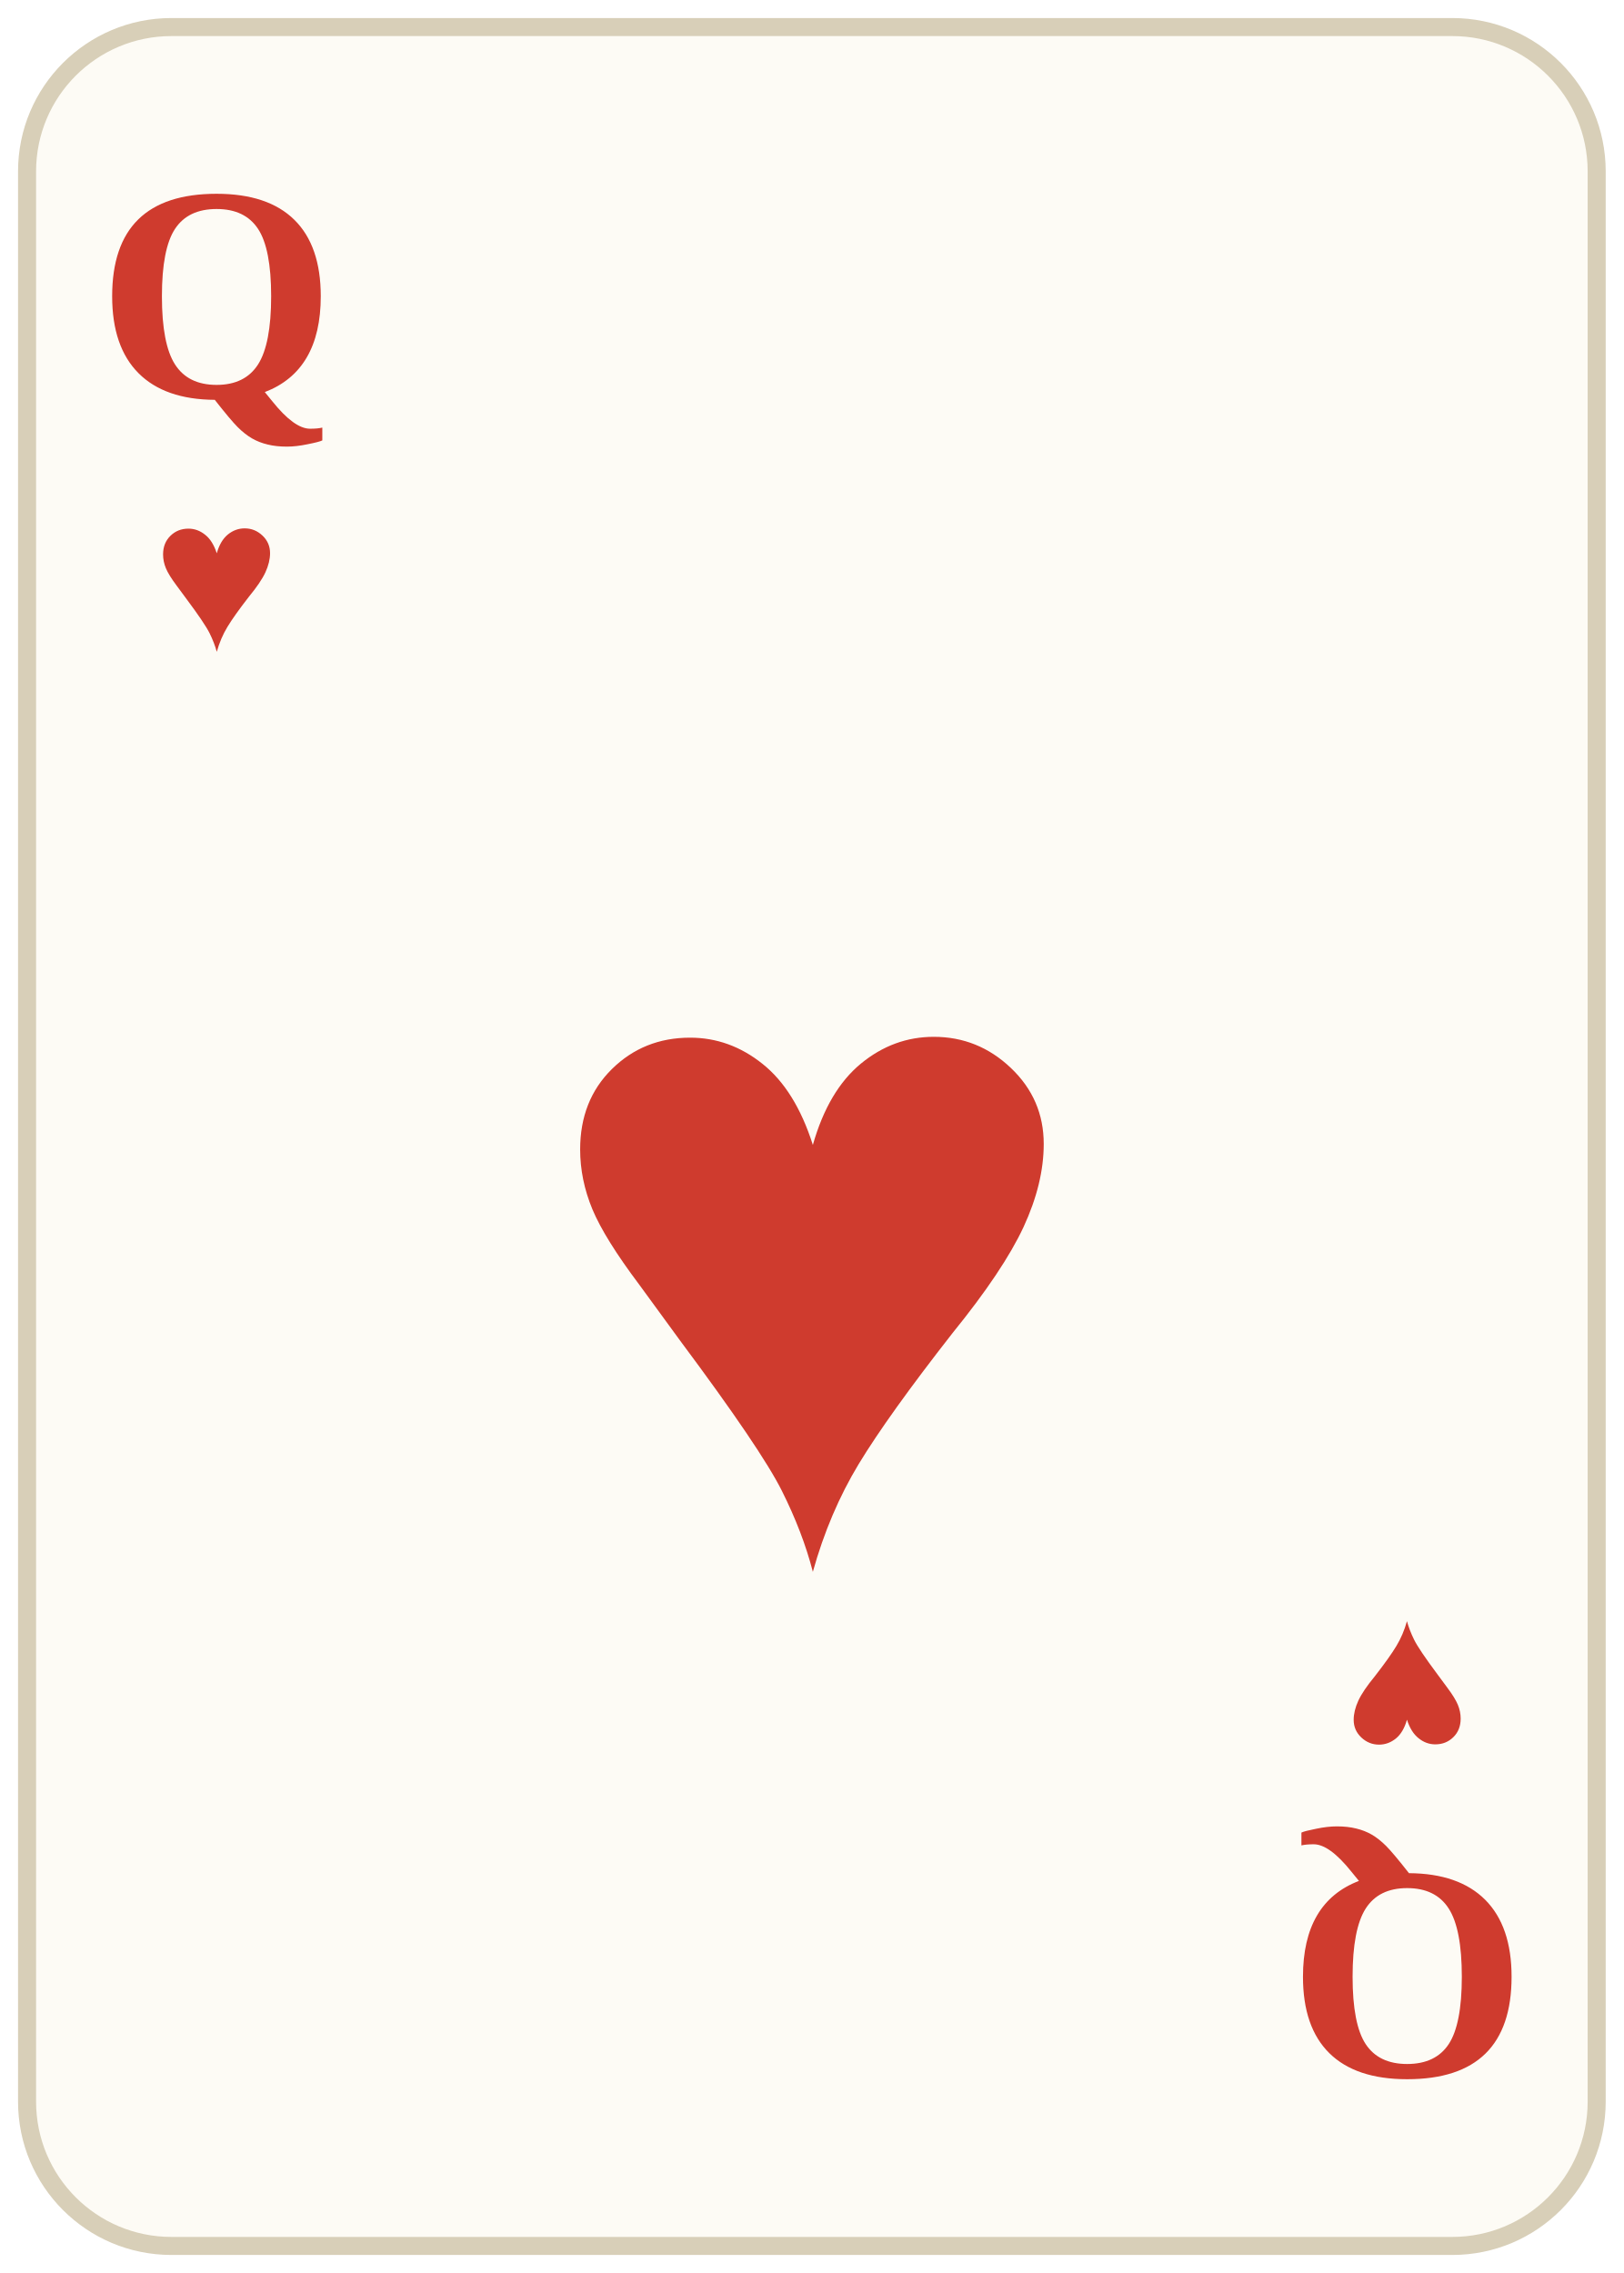
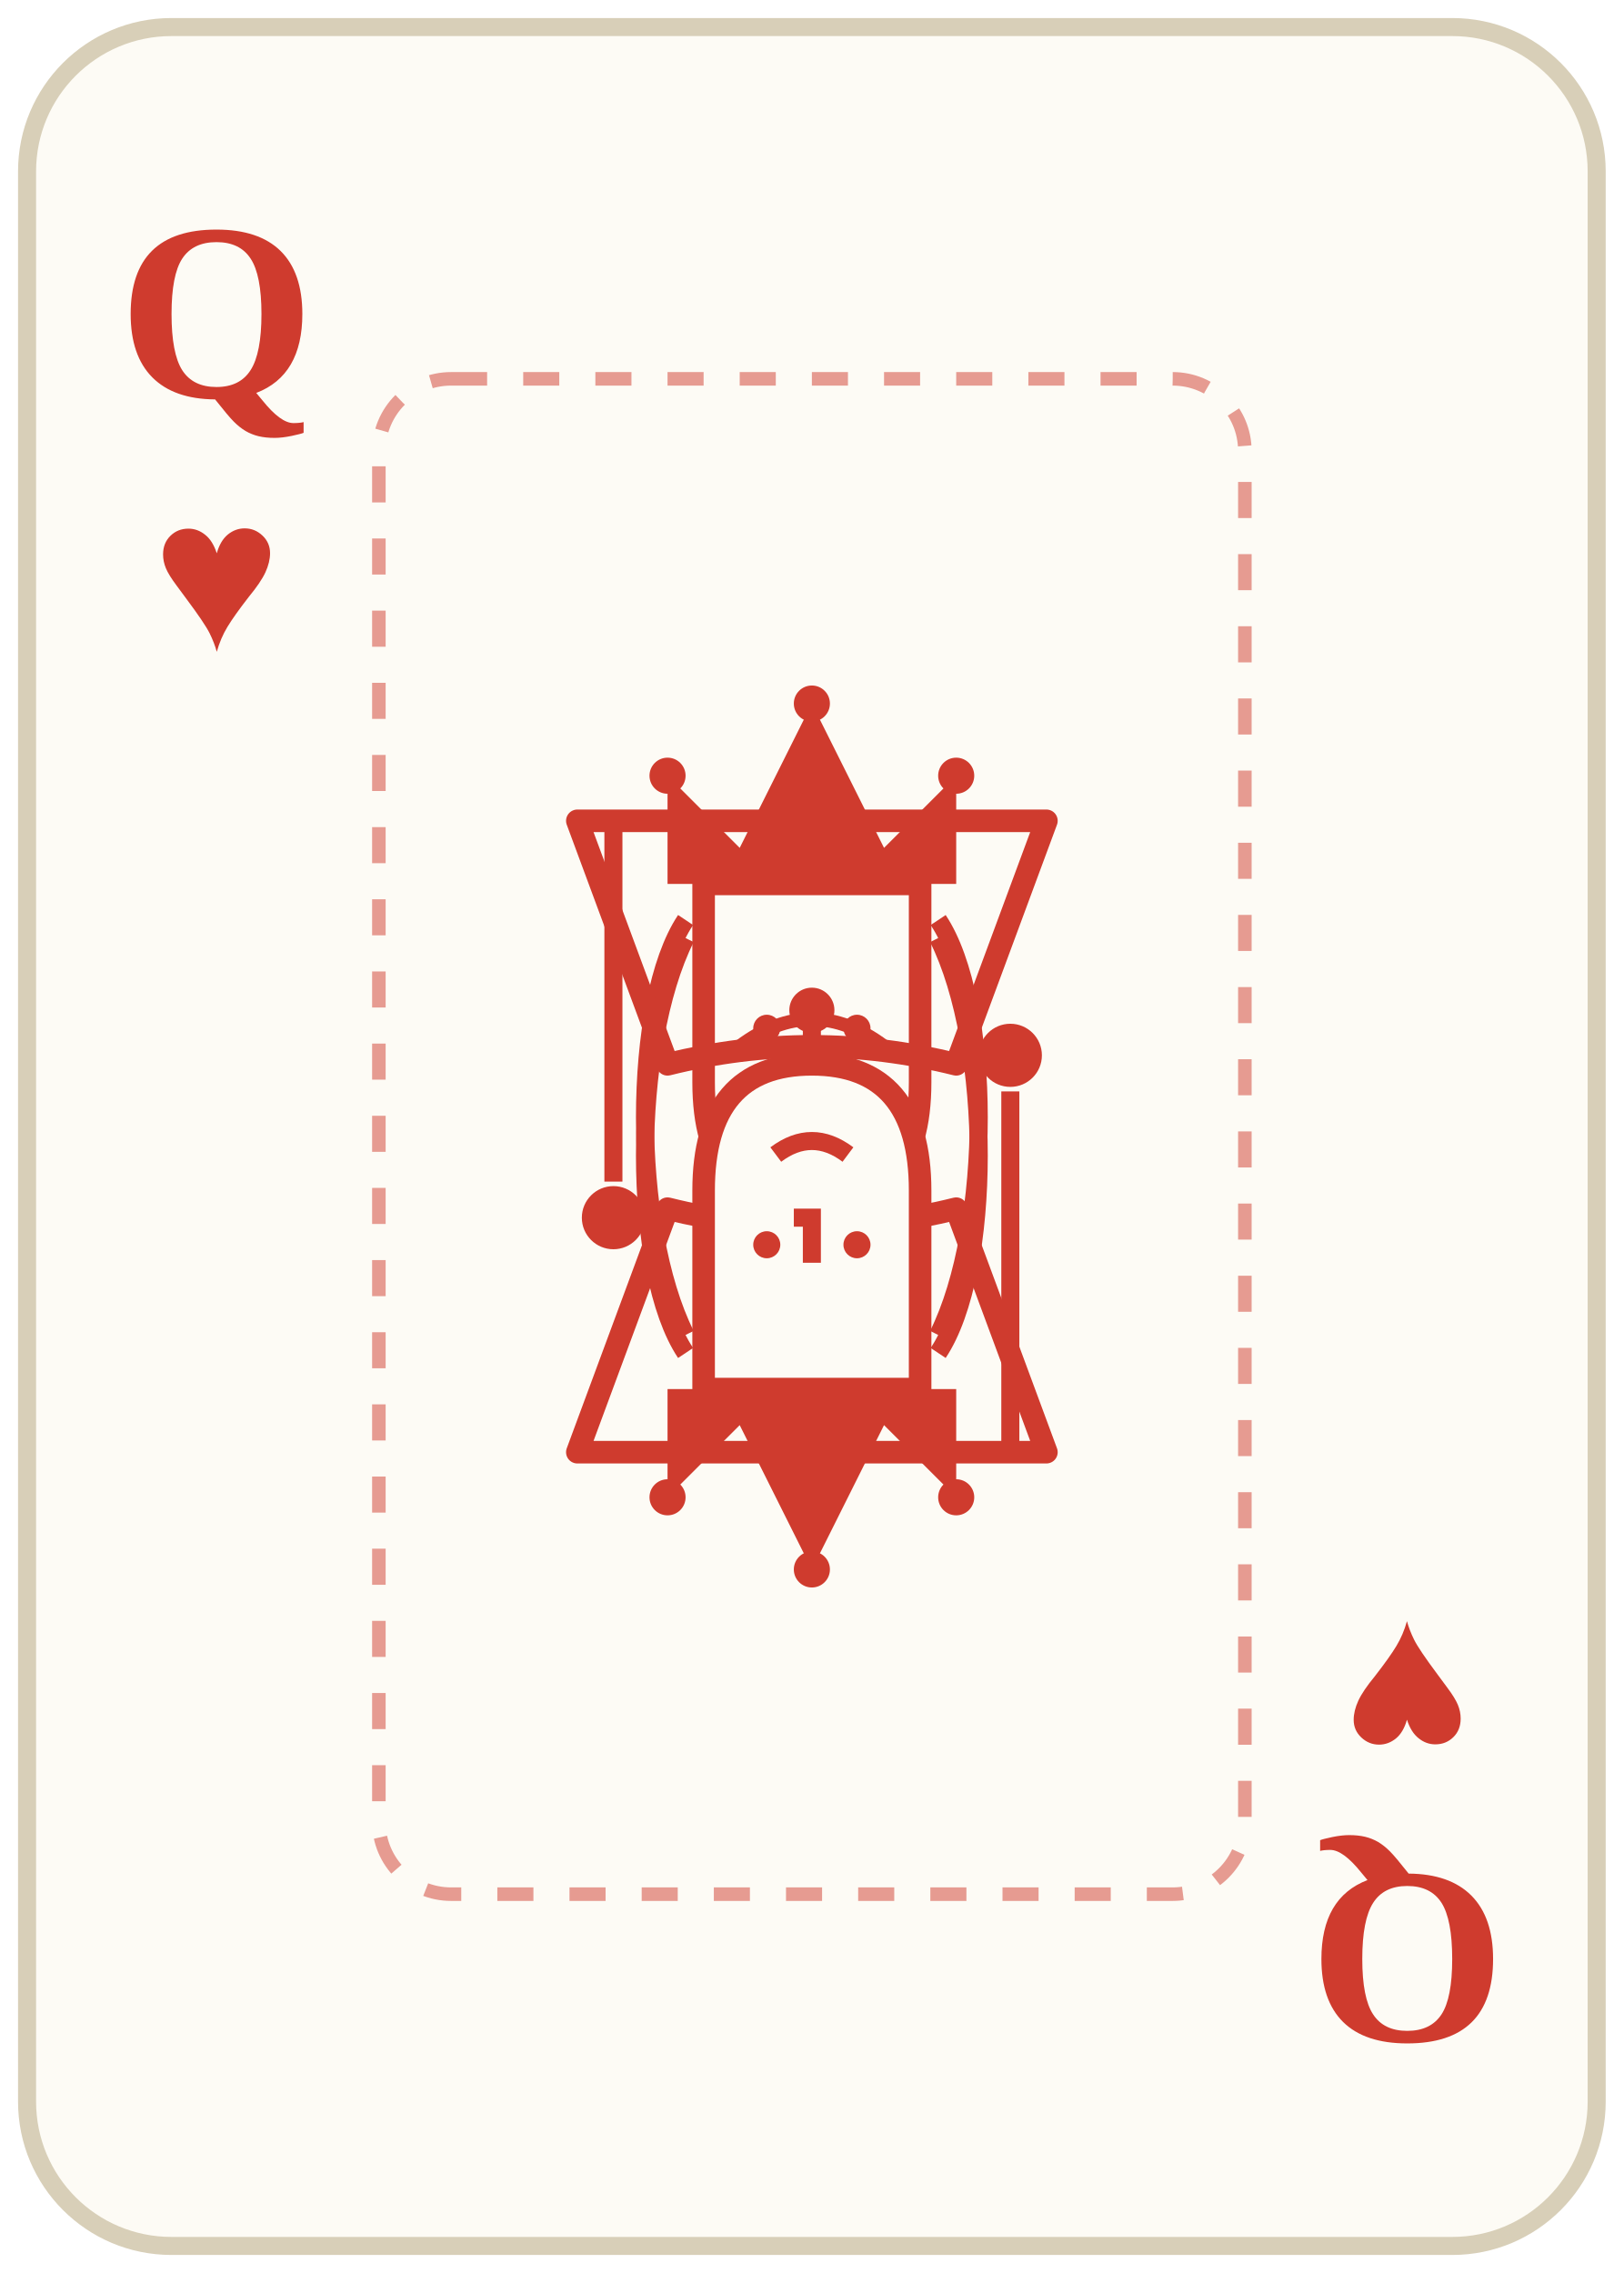
<svg xmlns="http://www.w3.org/2000/svg" viewBox="0 0 180 252" width="180" height="252">
  <rect x="3" y="3" width="174" height="246" rx="16" fill="#fdfbf5" stroke="#d8cfb8" stroke-width="2" />
  <g fill="#cf3b2e" font-family="Georgia, 'Times New Roman', serif" font-weight="700">
    <g>
-       <text x="24" y="44" font-size="34" text-anchor="middle">Q</text>
+       <text x="24" y="44" font-size="28" text-anchor="middle">Q</text>
      <text x="24" y="72" font-size="24" text-anchor="middle">♥</text>
    </g>
    <g transform="rotate(180 90 126)">
-       <text x="24" y="44" font-size="34" text-anchor="middle">Q</text>
+       <text x="24" y="44" font-size="28" text-anchor="middle">Q</text>
      <text x="24" y="72" font-size="24" text-anchor="middle">♥</text>
    </g>
-     <text x="90" y="138" font-size="104" text-anchor="middle" dominant-baseline="central">♥</text>
+   </g>
+   <rect x="42" y="42" width="96" height="168" rx="8" fill="none" stroke="#cf3b2e" stroke-width="1.5" stroke-dasharray="4 4" opacity="0.5" />
+   <g transform="translate(90, 126)">
+     <g>
+       <path d="M -16,-28 L -16,-40 L -8,-32 L 0,-48 L 8,-32 L 16,-40 L 16,-28 Z" fill="#cf3b2e" />
+       <line x1="-12" y1="-28" x2="12" y2="-28" stroke="#fdfbf5" stroke-width="2" />
+       <circle cx="-16" cy="-40" r="2" fill="#cf3b2e" />
+       <circle cx="0" cy="-48" r="2" fill="#cf3b2e" />
+       <circle cx="16" cy="-40" r="2" fill="#cf3b2e" />
+       <path d="M -12,-28 L 12,-28 L 12,-6 Q 12,8 0,8 Q -12,8 -12,-6 Z" fill="#fdfbf5" stroke="#cf3b2e" stroke-width="2.5" stroke-linejoin="round" />
+       <path d="M -14,-22 C -20,-10 -20,15 -14,24" fill="none" stroke="#cf3b2e" stroke-width="2" />
+       <path d="M 14,-22 C 20,-10 20,15 14,24" fill="none" stroke="#cf3b2e" stroke-width="2" />
+       <circle cx="-5" cy="-12" r="1.5" fill="#cf3b2e" />
+       <circle cx="5" cy="-12" r="1.5" fill="#cf3b2e" />
+       <path d="M 0,-14 L 0,-9 L 2,-9" stroke="#cf3b2e" stroke-width="2" fill="none" />
+       <path d="M -4,-2 Q 0,1 4,-2" stroke="#cf3b2e" stroke-width="2" fill="none" />
+       <path d="M -26,35 L -16,8 Q 0,12 16,8 L 26,35 Z" fill="none" stroke="#cf3b2e" stroke-width="2.5" stroke-linejoin="round" />
+       <path d="M -8,10 Q 0,16 8,10" stroke="#cf3b2e" stroke-width="1.5" fill="none" />
+       <circle cx="0" cy="14" r="2.5" fill="#cf3b2e" />
+       <path d="M 22,-5 Q 22,15 22,35" stroke="#cf3b2e" stroke-width="2" fill="none" />
+       <circle cx="22" cy="-9" r="3.5" fill="#cf3b2e" />
+     </g>
+     <g transform="rotate(180)">
+       <path d="M -16,-28 L -16,-40 L -8,-32 L 0,-48 L 8,-32 L 16,-40 L 16,-28 Z" fill="#cf3b2e" />
+       <line x1="-12" y1="-28" x2="12" y2="-28" stroke="#fdfbf5" stroke-width="2" />
+       <circle cx="-16" cy="-40" r="2" fill="#cf3b2e" />
+       <circle cx="0" cy="-48" r="2" fill="#cf3b2e" />
+       <circle cx="16" cy="-40" r="2" fill="#cf3b2e" />
+       <path d="M -12,-28 L 12,-28 L 12,-6 Q 12,8 0,8 Q -12,8 -12,-6 Z" fill="#fdfbf5" stroke="#cf3b2e" stroke-width="2.5" stroke-linejoin="round" />
+       <path d="M -14,-22 C -20,-10 -20,15 -14,24" fill="none" stroke="#cf3b2e" stroke-width="2" />
+       <path d="M 14,-22 C 20,-10 20,15 14,24" fill="none" stroke="#cf3b2e" stroke-width="2" />
+       <circle cx="-5" cy="-12" r="1.5" fill="#cf3b2e" />
+       <circle cx="5" cy="-12" r="1.5" fill="#cf3b2e" />
+       <path d="M 0,-14 L 0,-9 L 2,-9" stroke="#cf3b2e" stroke-width="2" fill="none" />
+       <path d="M -4,-2 Q 0,1 4,-2" stroke="#cf3b2e" stroke-width="2" fill="none" />
+       <path d="M -26,35 L -16,8 Q 0,12 16,8 L 26,35 Z" fill="none" stroke="#cf3b2e" stroke-width="2.5" stroke-linejoin="round" />
+       <path d="M -8,10 Q 0,16 8,10" stroke="#cf3b2e" stroke-width="1.5" fill="none" />
+       <circle cx="0" cy="14" r="2.5" fill="#cf3b2e" />
+       <path d="M 22,-5 Q 22,15 22,35" stroke="#cf3b2e" stroke-width="2" fill="none" />
+       <circle cx="22" cy="-9" r="3.5" fill="#cf3b2e" />
+     </g>
  </g>
</svg>
